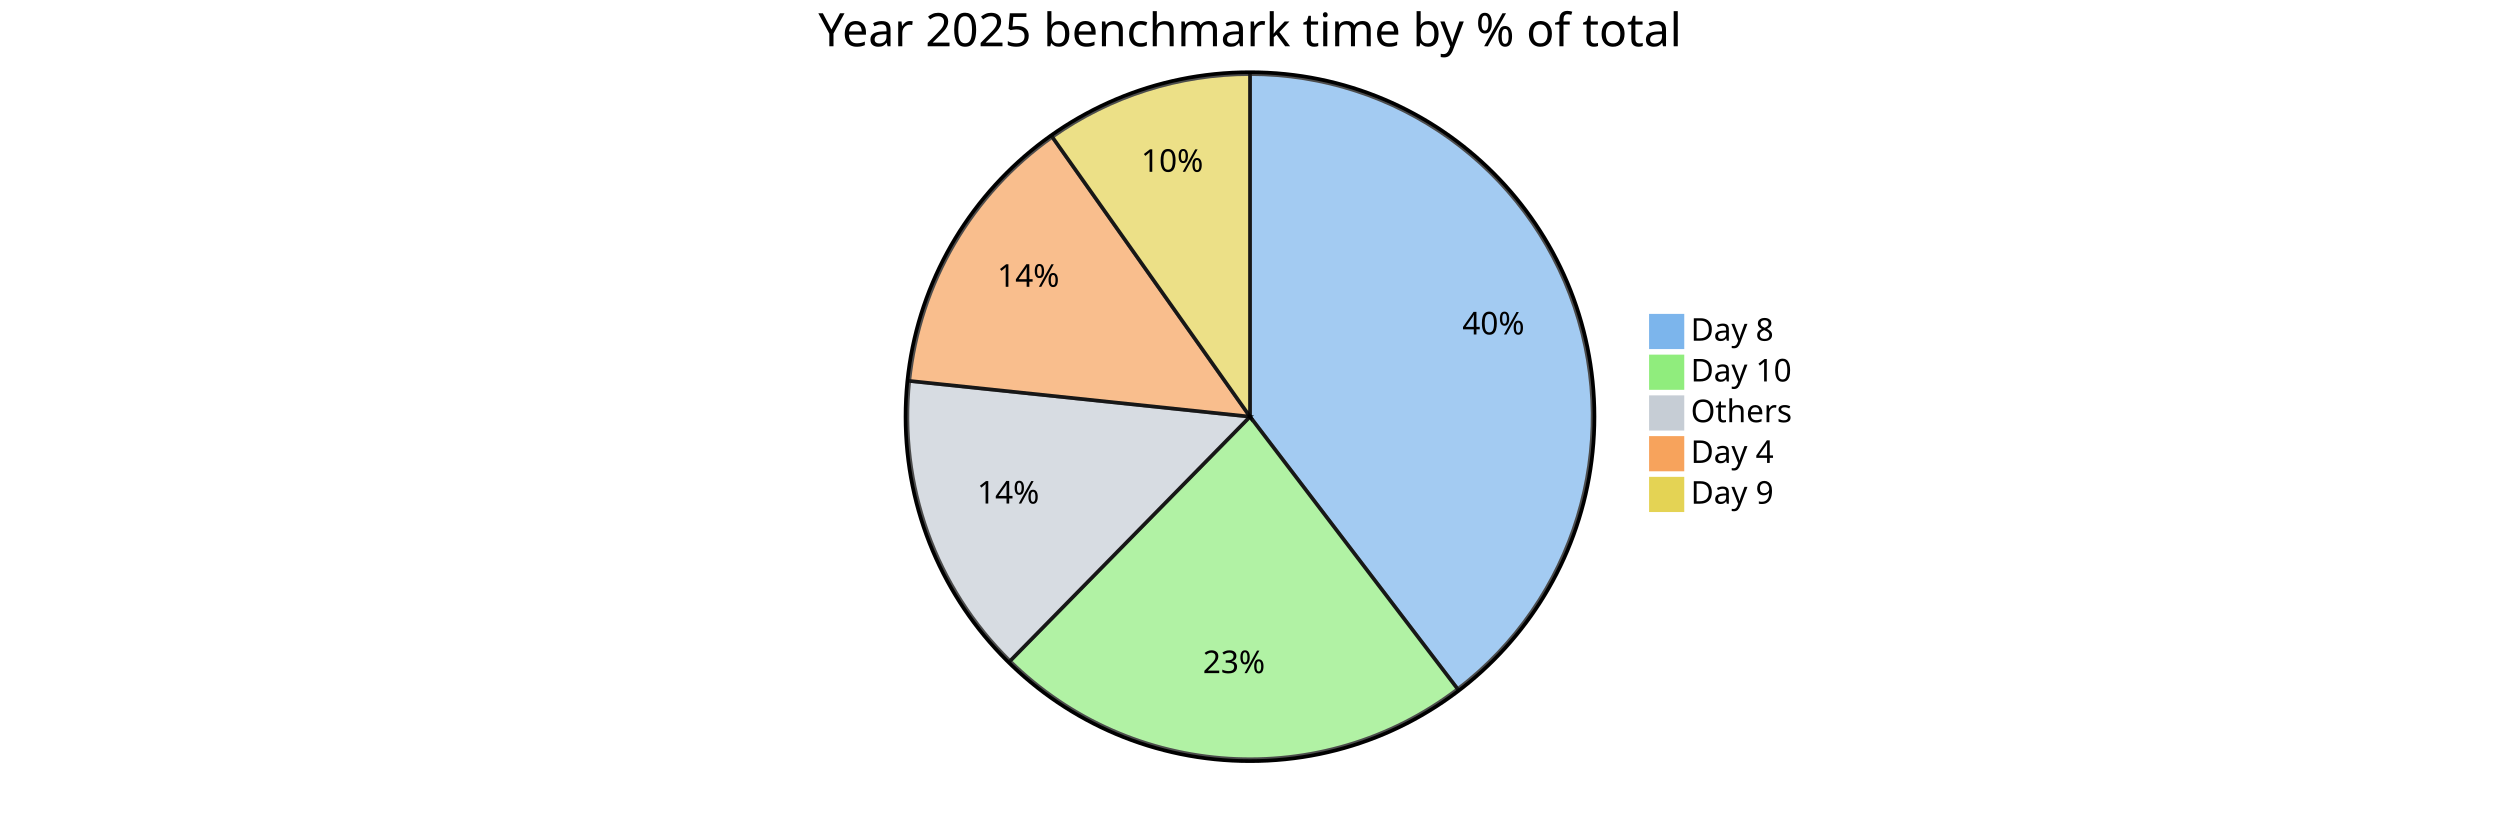
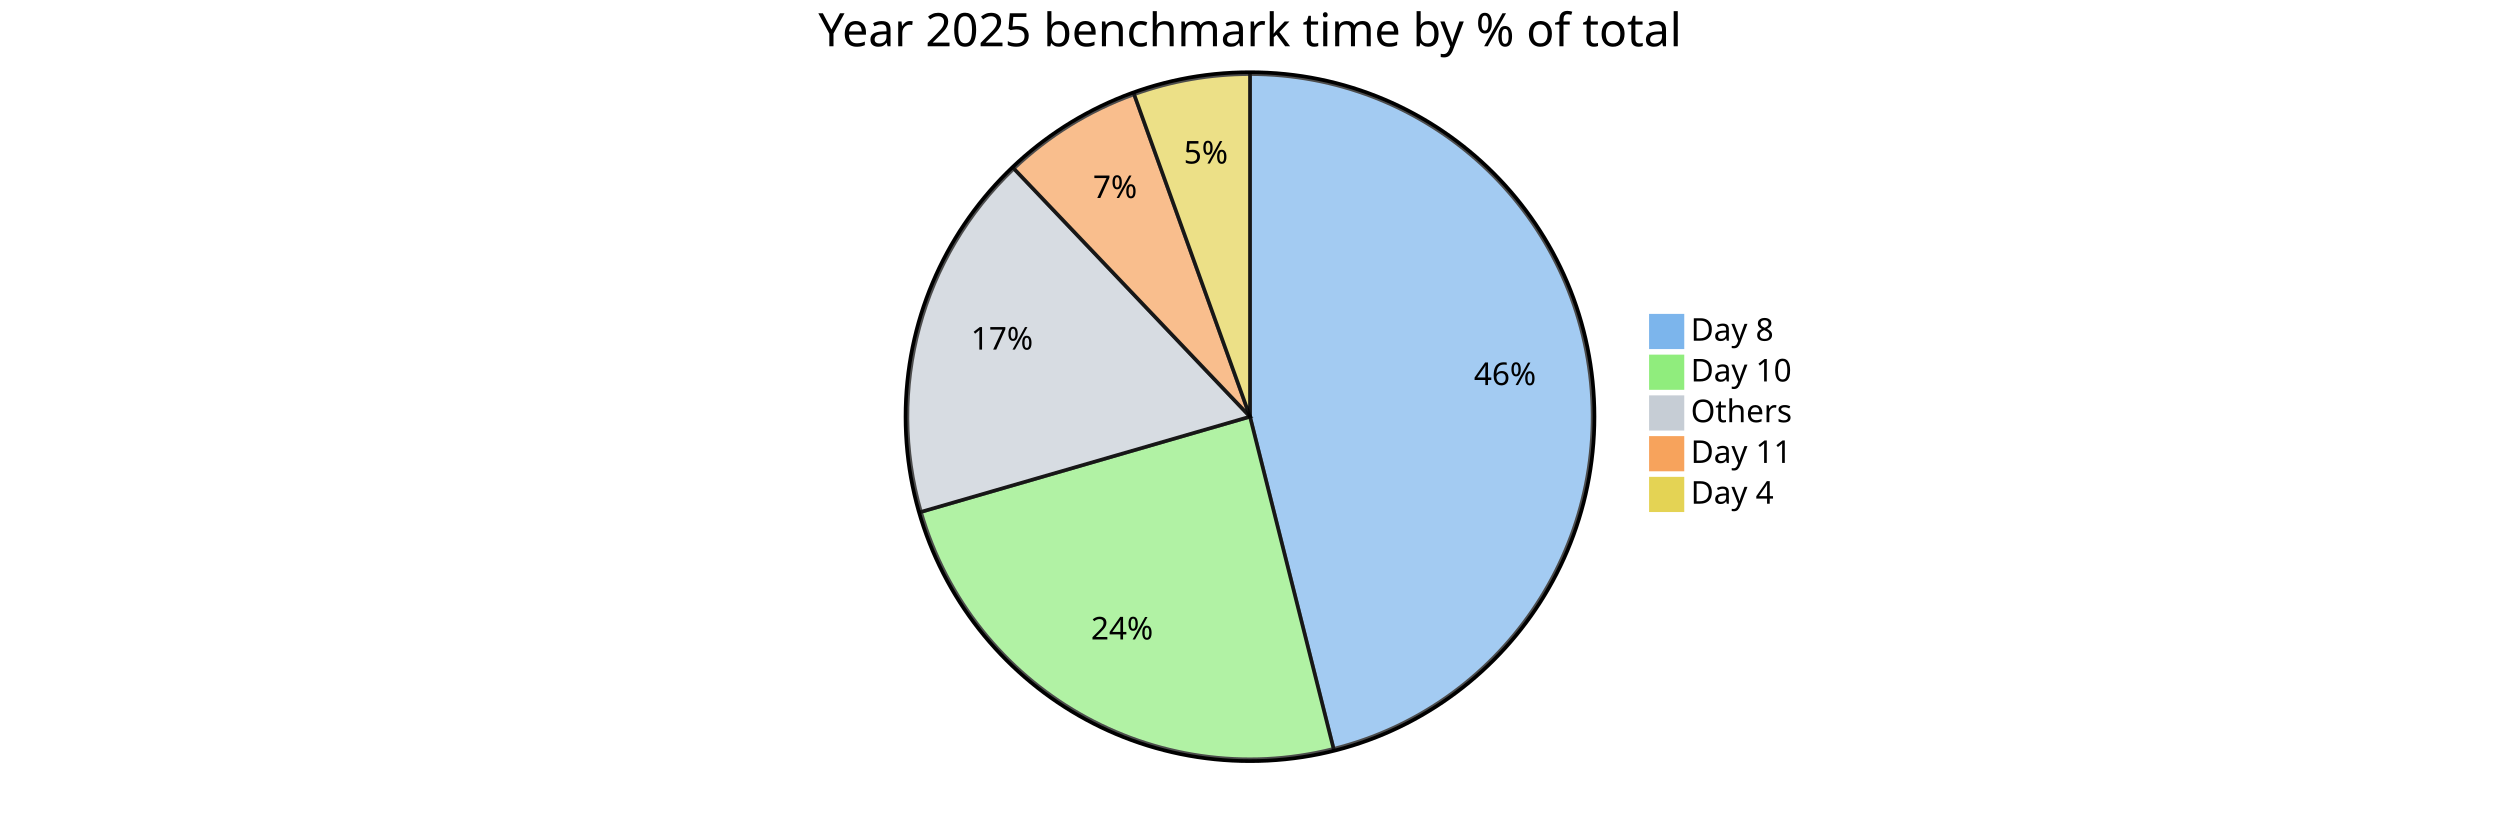
<svg xmlns="http://www.w3.org/2000/svg" viewBox="0 0 1350 450" preserveAspectRatio="xMidYMin">
  <style>
        text {font-family:sans-serif;font-size:17px;}
        .pieOuterCircle {stroke:black;stroke-width:2px;fill:none;}
        .pieCircle {stroke:black;stroke-width:2px;opacity:0.7;}
        .slice {text-anchor:middle;}
        .pieTitleText {text-anchor:middle;font-size:25px;}
    </style>
  <g transform="translate(675,225)">
-     <circle class="pieOuterCircle" cx="0" cy="0" r="186" />
-     <path class="pieCircle" d="M0,-185A185,185,0,0,1,112.165,147.119L0,0Z" fill="#7cb5ec" />
-     <path class="pieCircle" d="M112.165,147.119A185,185,0,0,1,-129.63,131.989L0,0Z" fill="#90ed7d" />
-     <path class="pieCircle" d="M-129.63,131.989A185,185,0,0,1,-183.99,-19.308L0,0Z" fill="#c6cdd5" />
-     <path class="pieCircle" d="M-183.99,-19.308A185,185,0,0,1,-106.789,-151.067L0,0Z" fill="#f7a35c" />
-     <path class="pieCircle" d="M-106.789,-151.067A185,185,0,0,1,0,-185L0,0Z" fill="#e4d354" />
-     <text class="slice" style="text-anchor: middle;" transform="translate(131.4556,-44.39571)">40%</text>
-     <text class="slice" style="text-anchor: middle;" transform="translate(-8.665585,138.4791)">23%</text>
-     <text class="slice" style="text-anchor: middle;" transform="translate(-130.5777,46.91515)">14%</text>
-     <text class="slice" style="text-anchor: middle;" transform="translate(-119.7139,-70.14378)">14%</text>
-     <text class="slice" style="text-anchor: middle;" transform="translate(-42.01881,-132.2346)">10%</text>
-     <text class="pieTitleText" x="0" y="-200">Year 2025 benchmark time by % of total</text>
+     <g>
+       <circle cx="0" cy="0" r="186" class="pieOuterCircle" />
+       <path d="M0,-185A185,185,0,0,1,45.149,179.406L0,0Z" fill="#7cb5ec" class="pieCircle" />
+       <path d="M45.149,179.406A185,185,0,0,1,-177.705,51.438L0,0Z" fill="#90ed7d" class="pieCircle" />
+       <path d="M-177.705,51.438A185,185,0,0,1,-127.55,-134L0,0Z" fill="#c6cdd5" class="pieCircle" />
+       <path d="M-127.55,-134A185,185,0,0,1,-62.593,-174.089L0,0Z" fill="#f7a35c" class="pieCircle" />
+       <path d="M-62.593,-174.089A185,185,0,0,1,0,-185L0,0Z" fill="#e4d354" class="pieCircle" />
+       <text transform="translate(137.6972,-17.06026)" style="text-anchor: middle;" class="slice">46%</text>
+       <text transform="translate(-69.09267,120.3236)" style="text-anchor: middle;" class="slice">24%</text>
+       <text transform="translate(-133.9375,-36.22572)" style="text-anchor: middle;" class="slice">17%</text>
+       <text transform="translate(-72.87131,-118.0734)" style="text-anchor: middle;" class="slice">7%</text>
+       <text transform="translate(-23.82628,-136.689)" style="text-anchor: middle;" class="slice">5%</text>
+     </g>
+     <text x="0" y="-200" class="pieTitleText">Year 2025 benchmark time by % of total</text>
    <g transform="translate(216,-55)">
-       <rect height="18" style="fill: rgb(124, 181, 236); stroke: rgb(124, 181, 236);" width="18" />
+       <rect width="18" height="18" style="fill: rgb(124, 181, 236); stroke: rgb(124, 181, 236);" />
      <text x="22" y="14">Day 8</text>
    </g>
    <g transform="translate(216,-33)">
-       <rect height="18" style="fill: rgb(144, 237, 125); stroke: rgb(144, 237, 125);" width="18" />
+       <rect width="18" height="18" style="fill: rgb(144, 237, 125); stroke: rgb(144, 237, 125);" />
      <text x="22" y="14">Day 10</text>
    </g>
    <g transform="translate(216,-11)">
-       <rect height="18" style="fill: rgb(198, 205, 213); stroke: rgb(198, 205, 213);" width="18" />
+       <rect width="18" height="18" style="fill: rgb(198, 205, 213); stroke: rgb(198, 205, 213);" />
      <text x="22" y="14">Others</text>
    </g>
    <g transform="translate(216,11)">
-       <rect height="18" style="fill: rgb(247, 163, 92); stroke: rgb(247, 163, 92);" width="18" />
-       <text x="22" y="14">Day 4</text>
+       <rect width="18" height="18" style="fill: rgb(247, 163, 92); stroke: rgb(247, 163, 92);" />
+       <text x="22" y="14">Day 11</text>
    </g>
    <g transform="translate(216,33)">
-       <rect height="18" style="fill: rgb(228, 211, 84); stroke: rgb(228, 211, 84);" width="18" />
-       <text x="22" y="14">Day 9</text>
+       <rect width="18" height="18" style="fill: rgb(228, 211, 84); stroke: rgb(228, 211, 84);" />
+       <text x="22" y="14">Day 4</text>
    </g>
  </g>
</svg>
